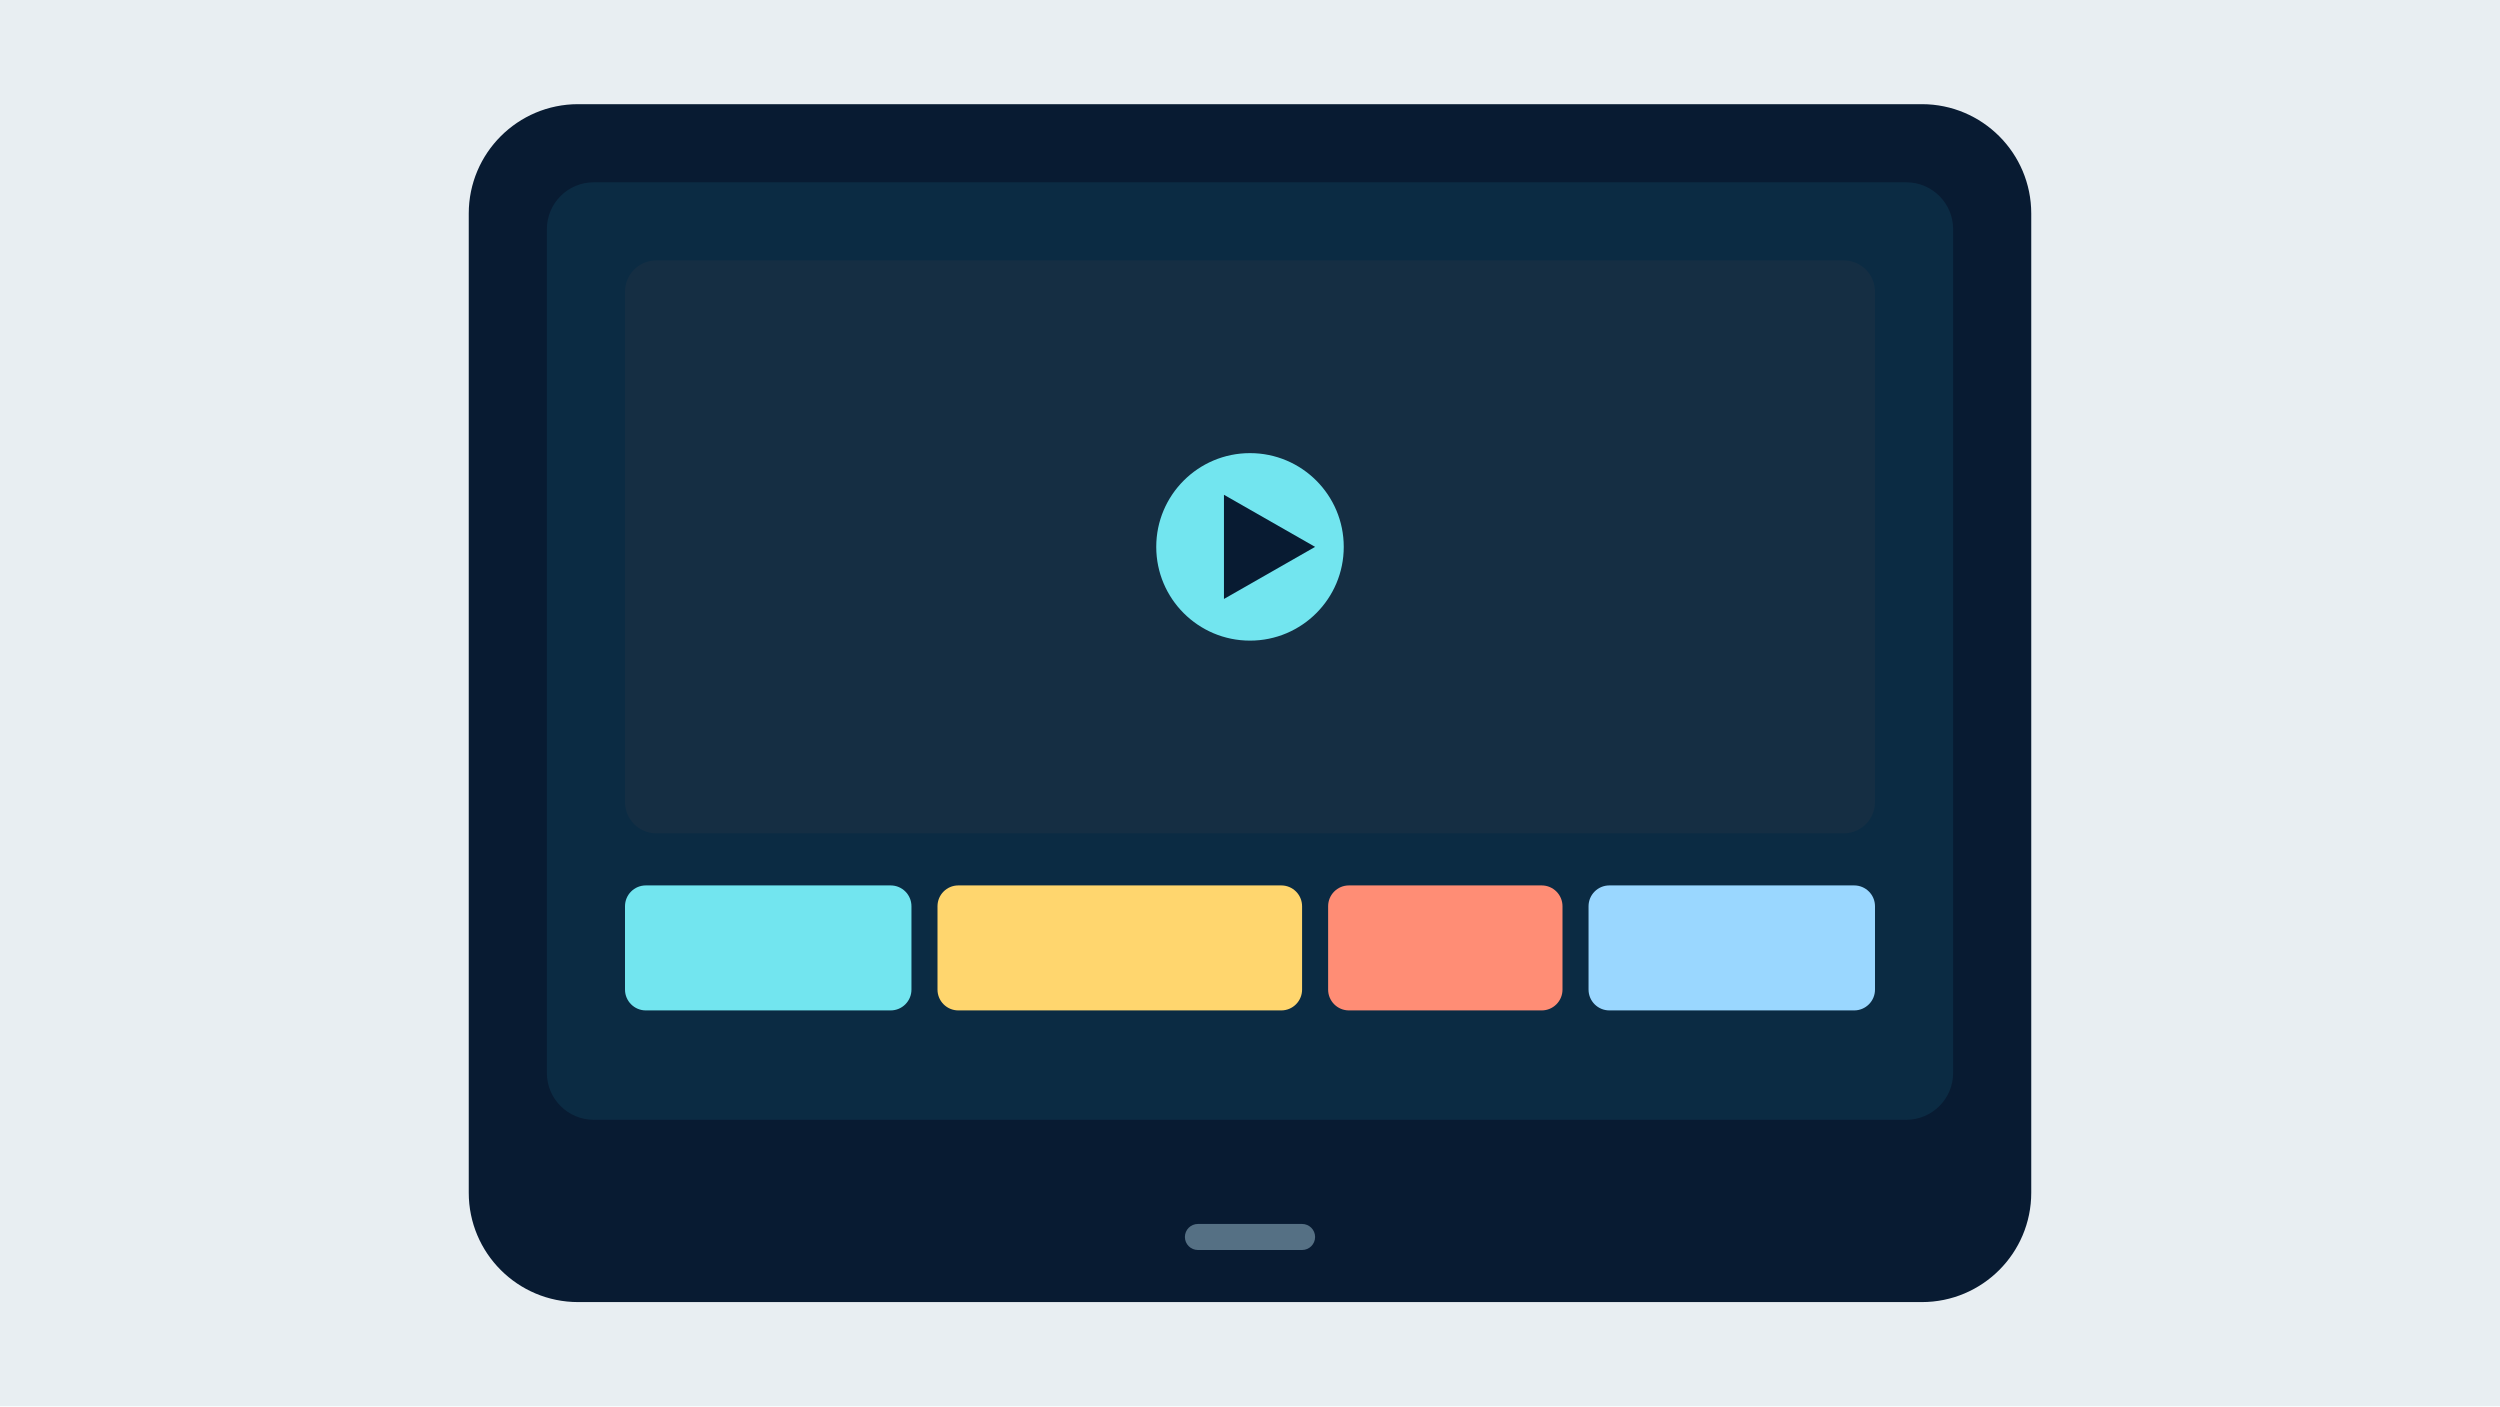
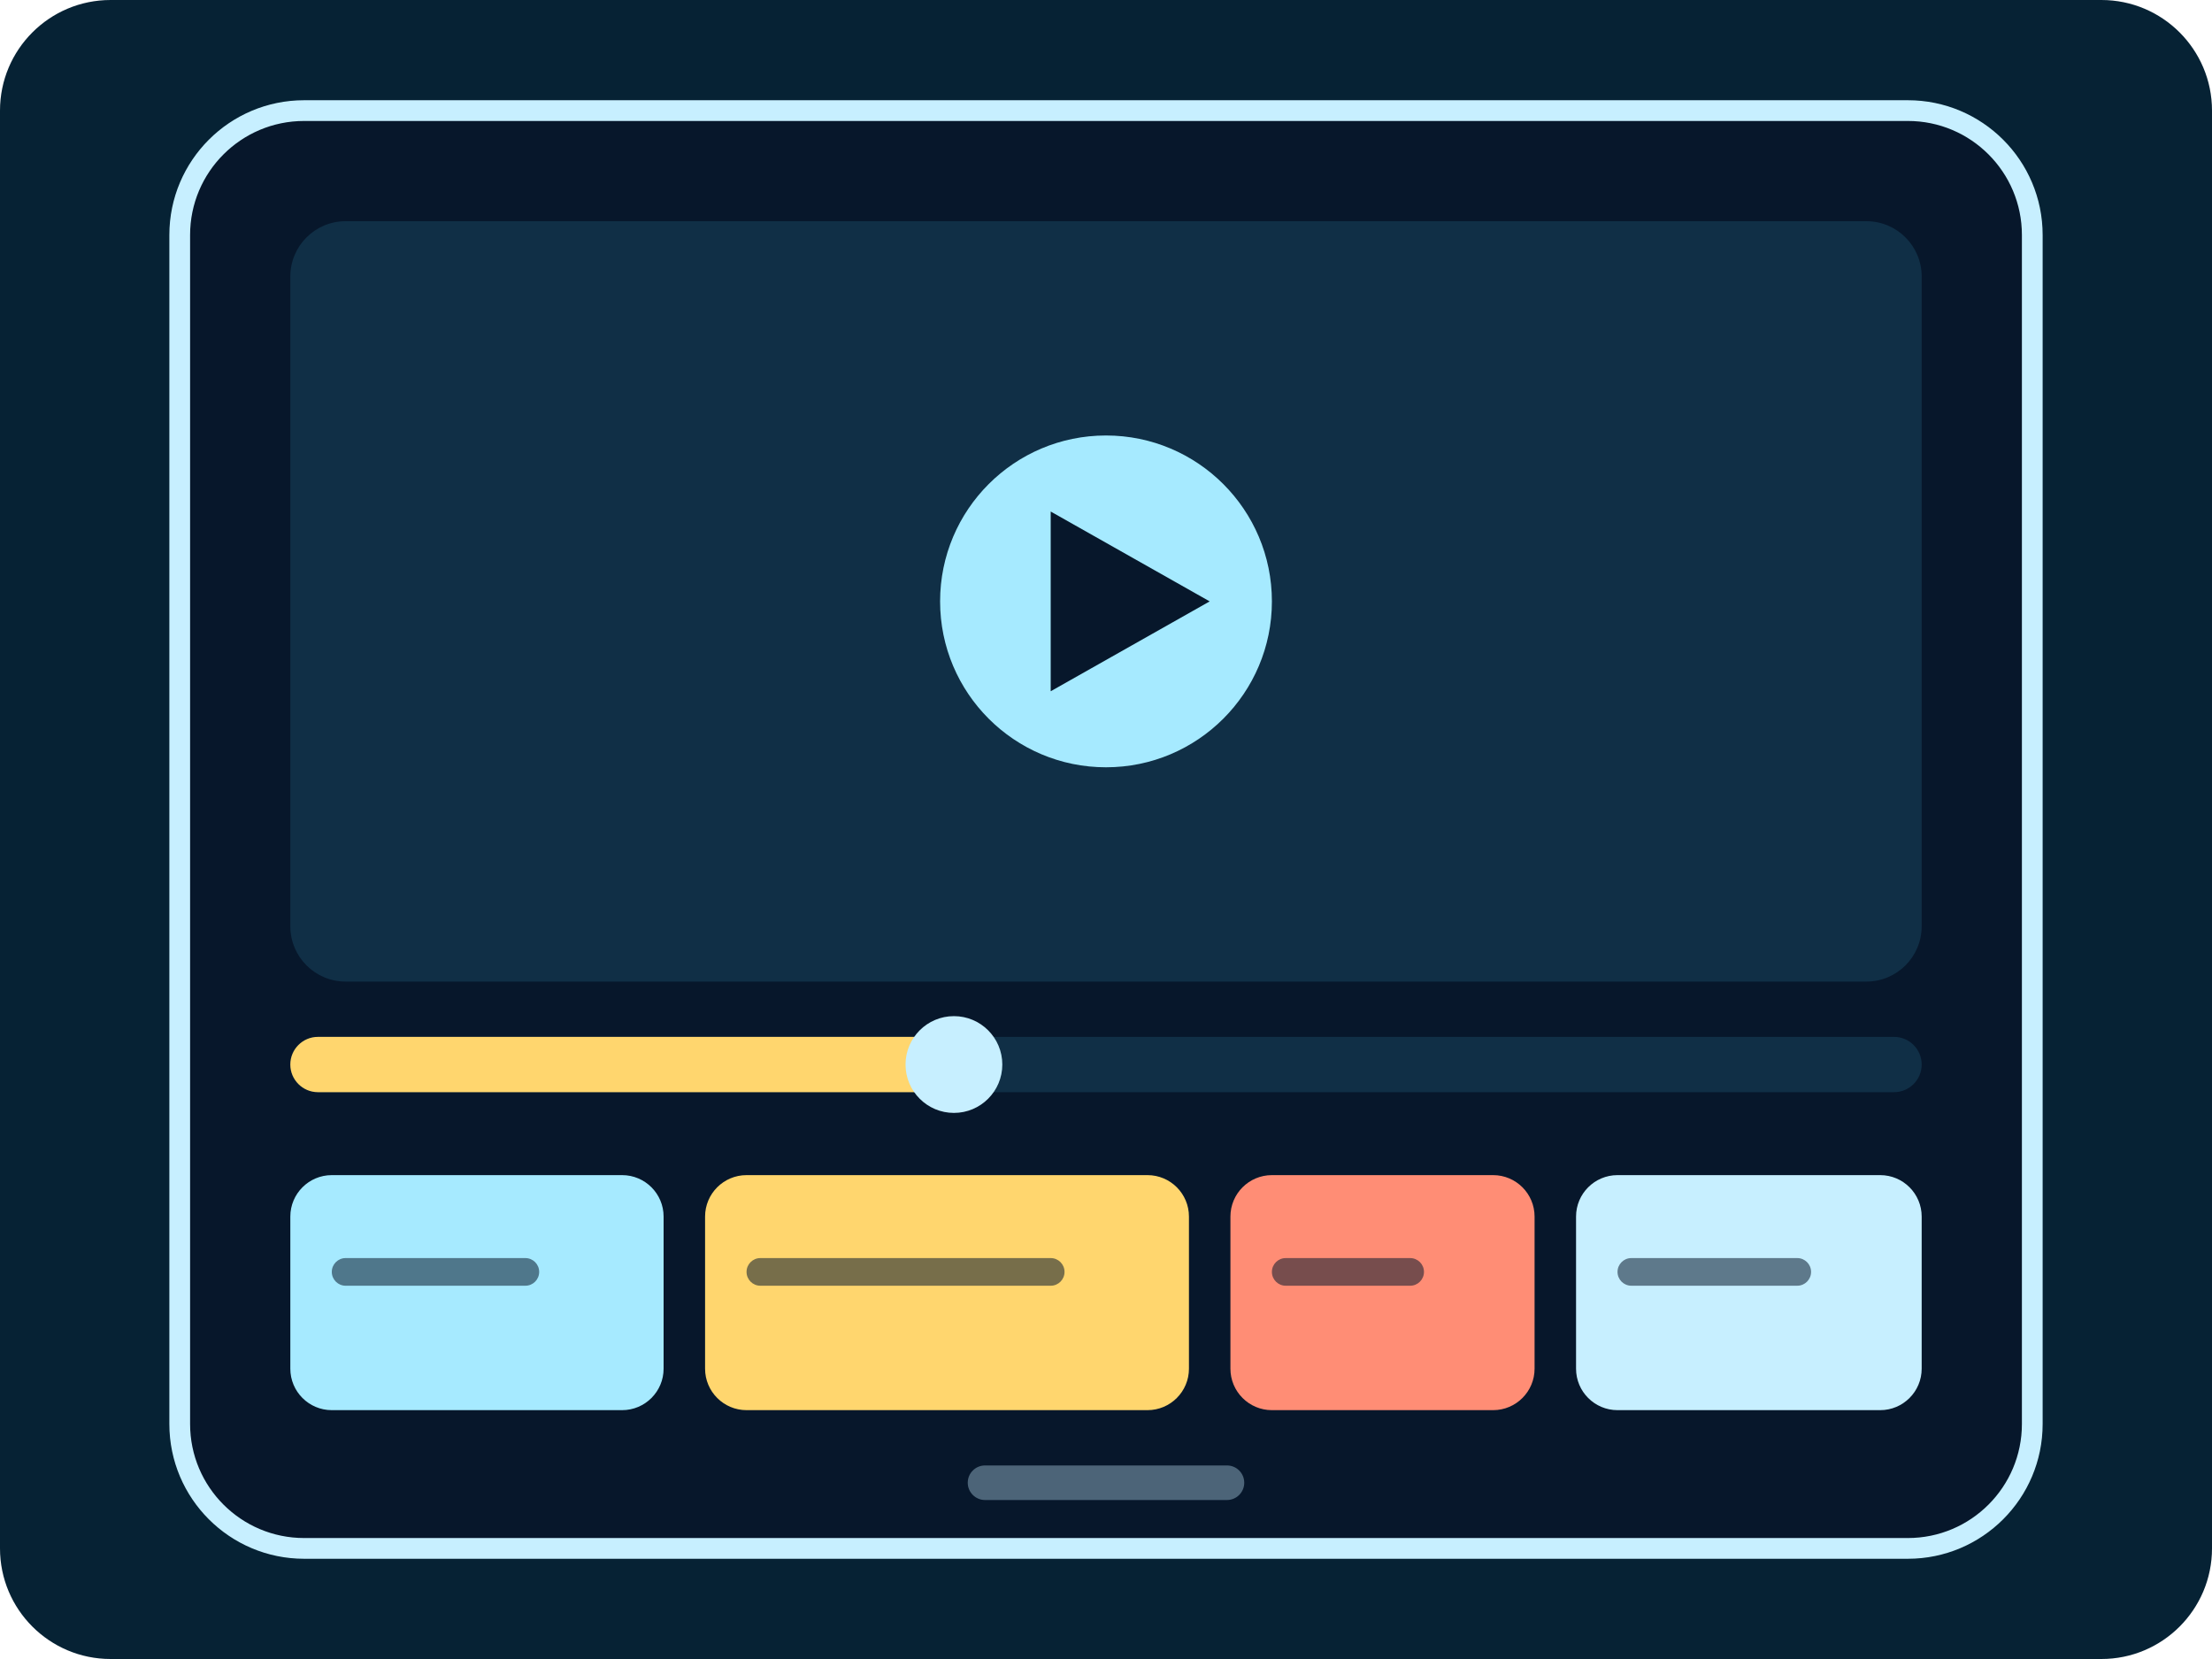
- <svg xmlns="http://www.w3.org/2000/svg" width="960" height="540" viewBox="0 0 960 540" role="img" aria-label="iPad editing">
-   <rect width="960" height="540" fill="#e8eef2" />
-   <rect x="180" y="40" width="600" height="460" rx="42" fill="#081b32" />
-   <rect x="210" y="70" width="540" height="360" rx="18" fill="#0b2b43" />
-   <rect x="240" y="100" width="480" height="220" rx="12" fill="#152e43" />
-   <circle cx="480" cy="210" r="36" fill="#72e5ef" />
-   <polygon points="470,190 505,210 470,230" fill="#081b32" />
-   <rect x="240" y="340" width="110" height="48" rx="8" fill="#72e5ef" />
-   <rect x="360" y="340" width="140" height="48" rx="8" fill="#ffd66e" />
-   <rect x="510" y="340" width="90" height="48" rx="8" fill="#ff8d75" />
-   <rect x="610" y="340" width="110" height="48" rx="8" fill="#9ad7ff" />
-   <rect x="455" y="470" width="50" height="10" rx="5" fill="#557084" />
+ <svg xmlns="http://www.w3.org/2000/svg" viewBox="0 0 320 240" width="640" height="480" role="img" aria-label="An iPad showing an iMovie project with a preview window and a row of clips on the timeline">
+   <rect width="320" height="240" rx="16" fill="#062234" />
+   <rect x="26" y="16" width="268" height="208" rx="18" fill="#07172b" stroke="#c7efff" stroke-width="3" />
+   <rect x="42" y="32" width="236" height="110" rx="8" fill="#102f46" />
+   <circle cx="160" cy="87" r="24" fill="#a6eaff" />
+   <polygon points="152,74 175,87 152,100" fill="#07172b" />
+   <rect x="42" y="150" width="236" height="8" rx="4" fill="#102f46" />
+   <rect x="42" y="150" width="96" height="8" rx="4" fill="#ffd66e" />
+   <circle cx="138" cy="154" r="7" fill="#c7efff" />
+   <rect x="42" y="170" width="54" height="34" rx="6" fill="#a6eaff" />
+   <rect x="102" y="170" width="70" height="34" rx="6" fill="#ffd66e" />
+   <rect x="178" y="170" width="44" height="34" rx="6" fill="#ff8d75" />
+   <rect x="228" y="170" width="50" height="34" rx="6" fill="#c7efff" />
+   <g fill="#07172b" opacity=".55">
+     <rect x="48" y="182" width="30" height="4" rx="2" />
+     <rect x="108" y="182" width="46" height="4" rx="2" />
+     <rect x="184" y="182" width="22" height="4" rx="2" />
+     <rect x="234" y="182" width="28" height="4" rx="2" />
+   </g>
+   <rect x="140" y="212" width="40" height="5" rx="2.5" fill="#4c6478" />
</svg>
